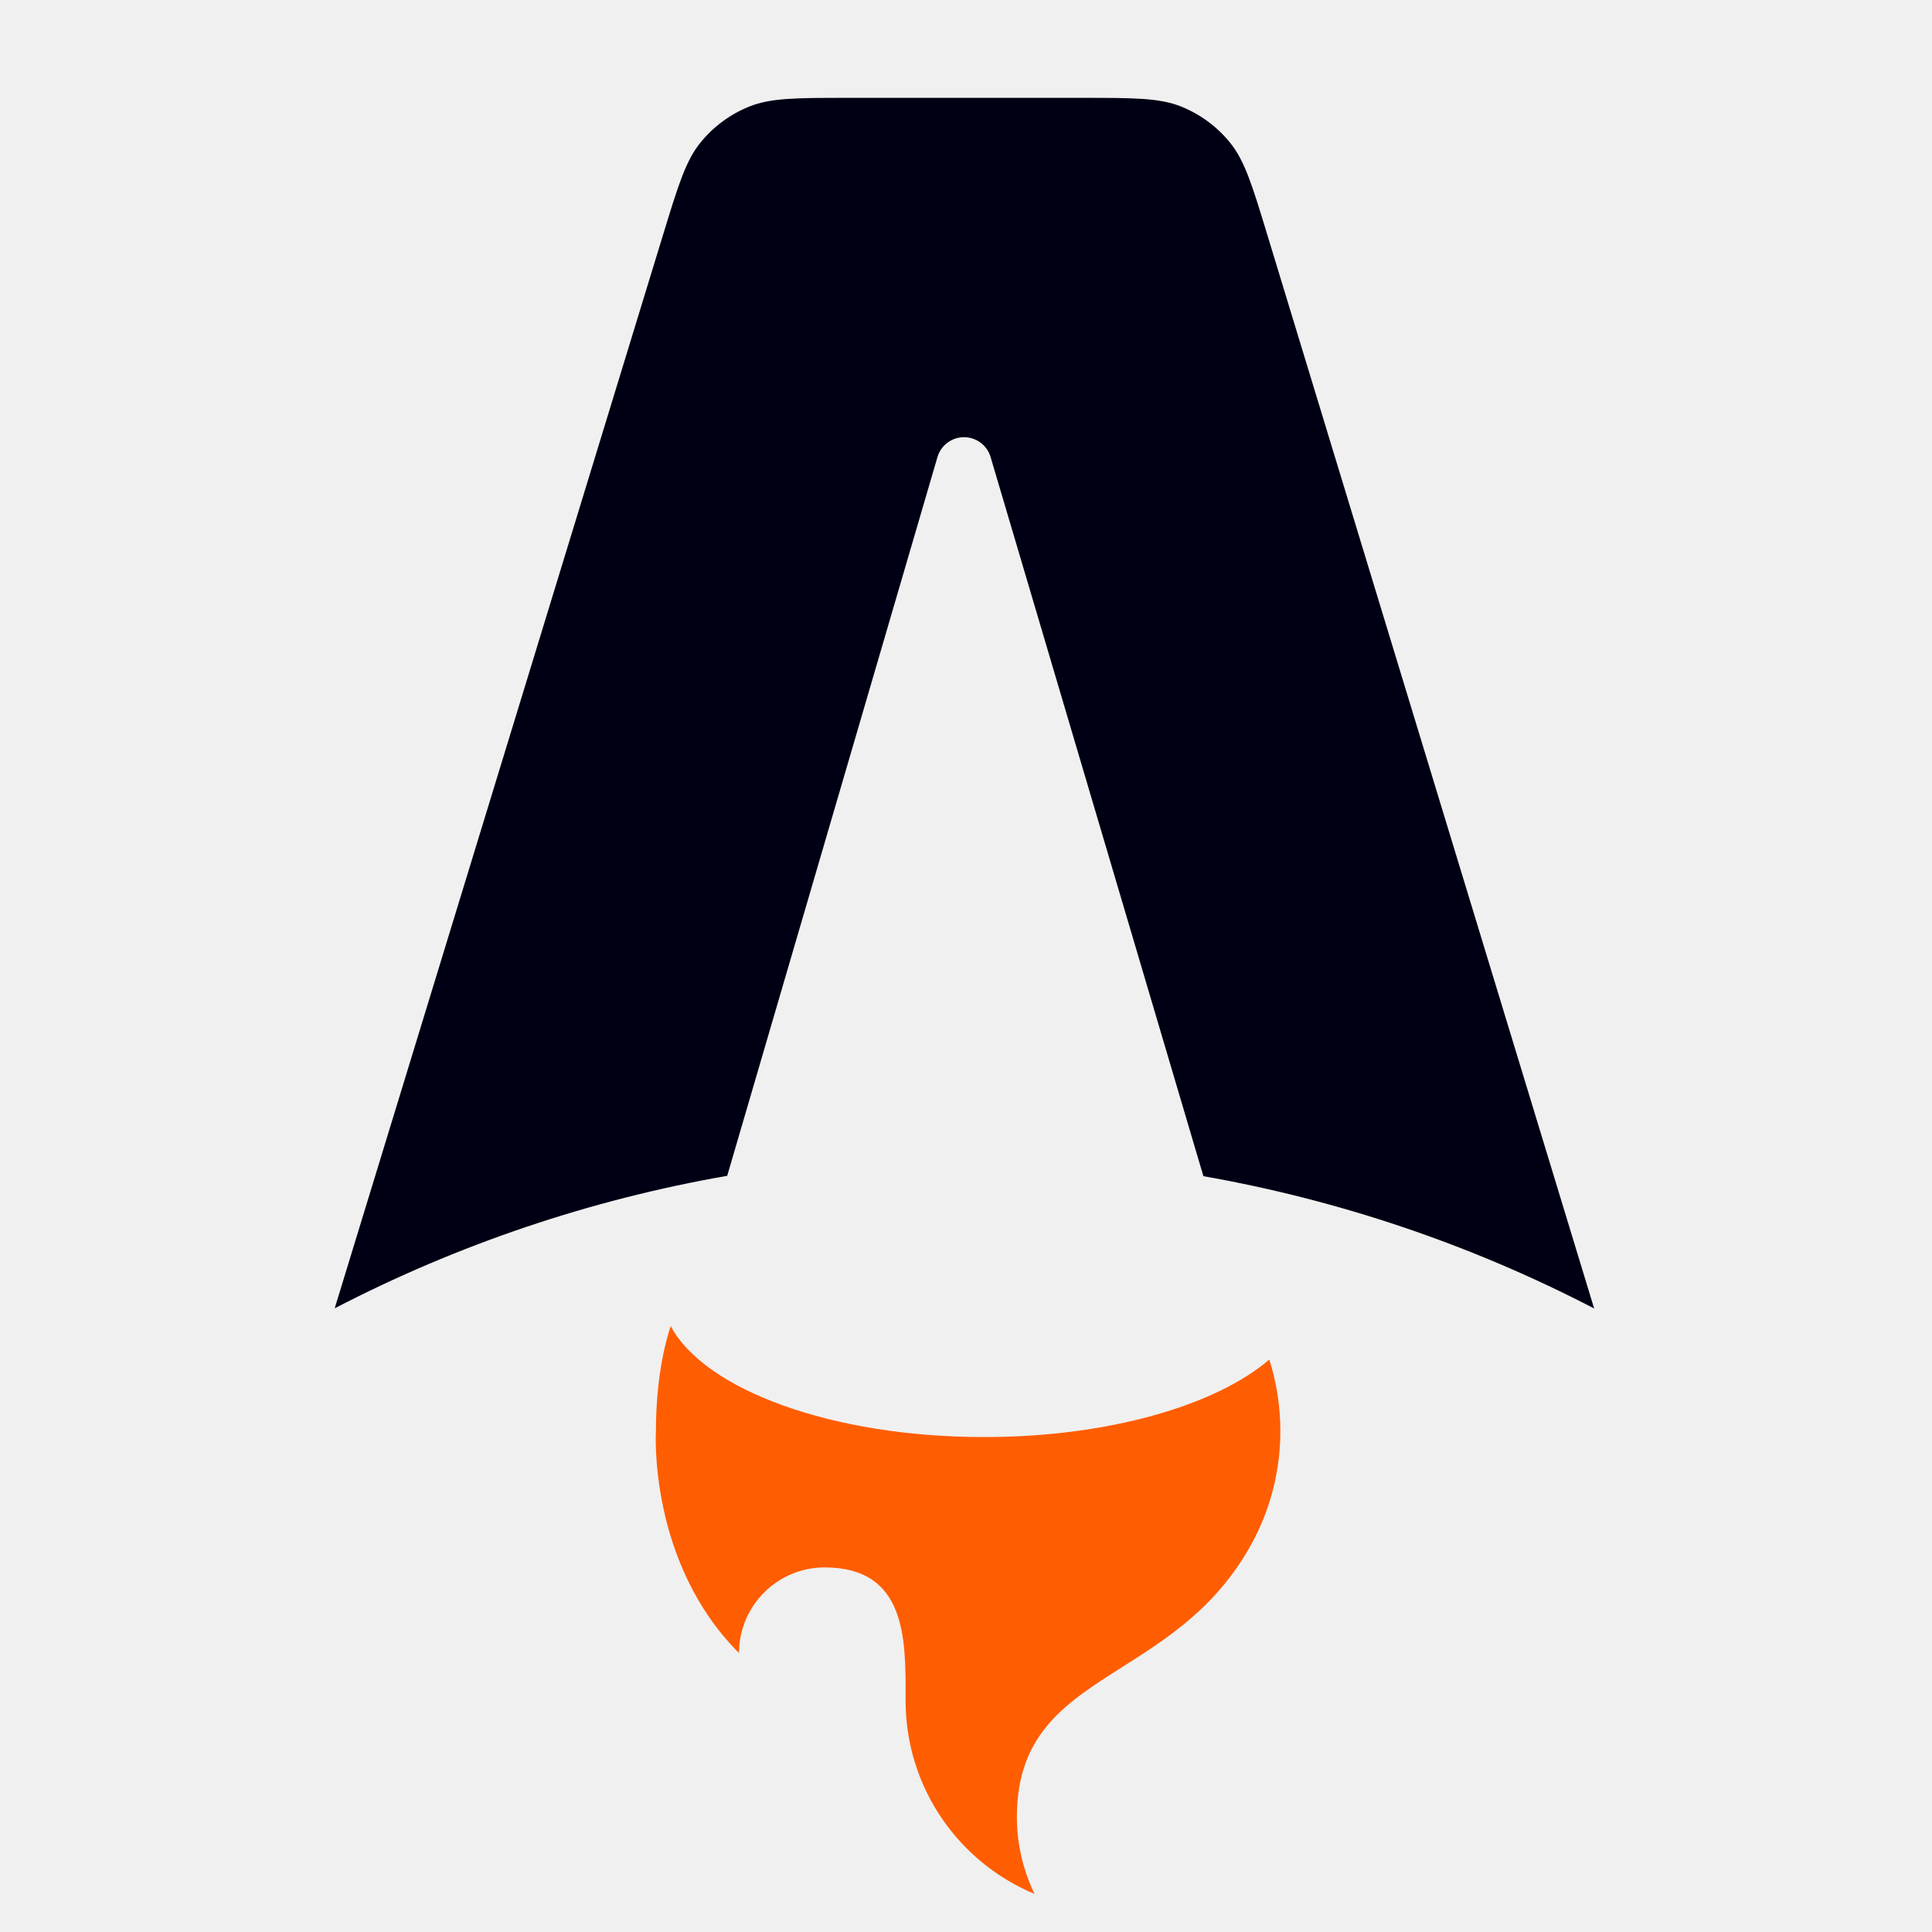
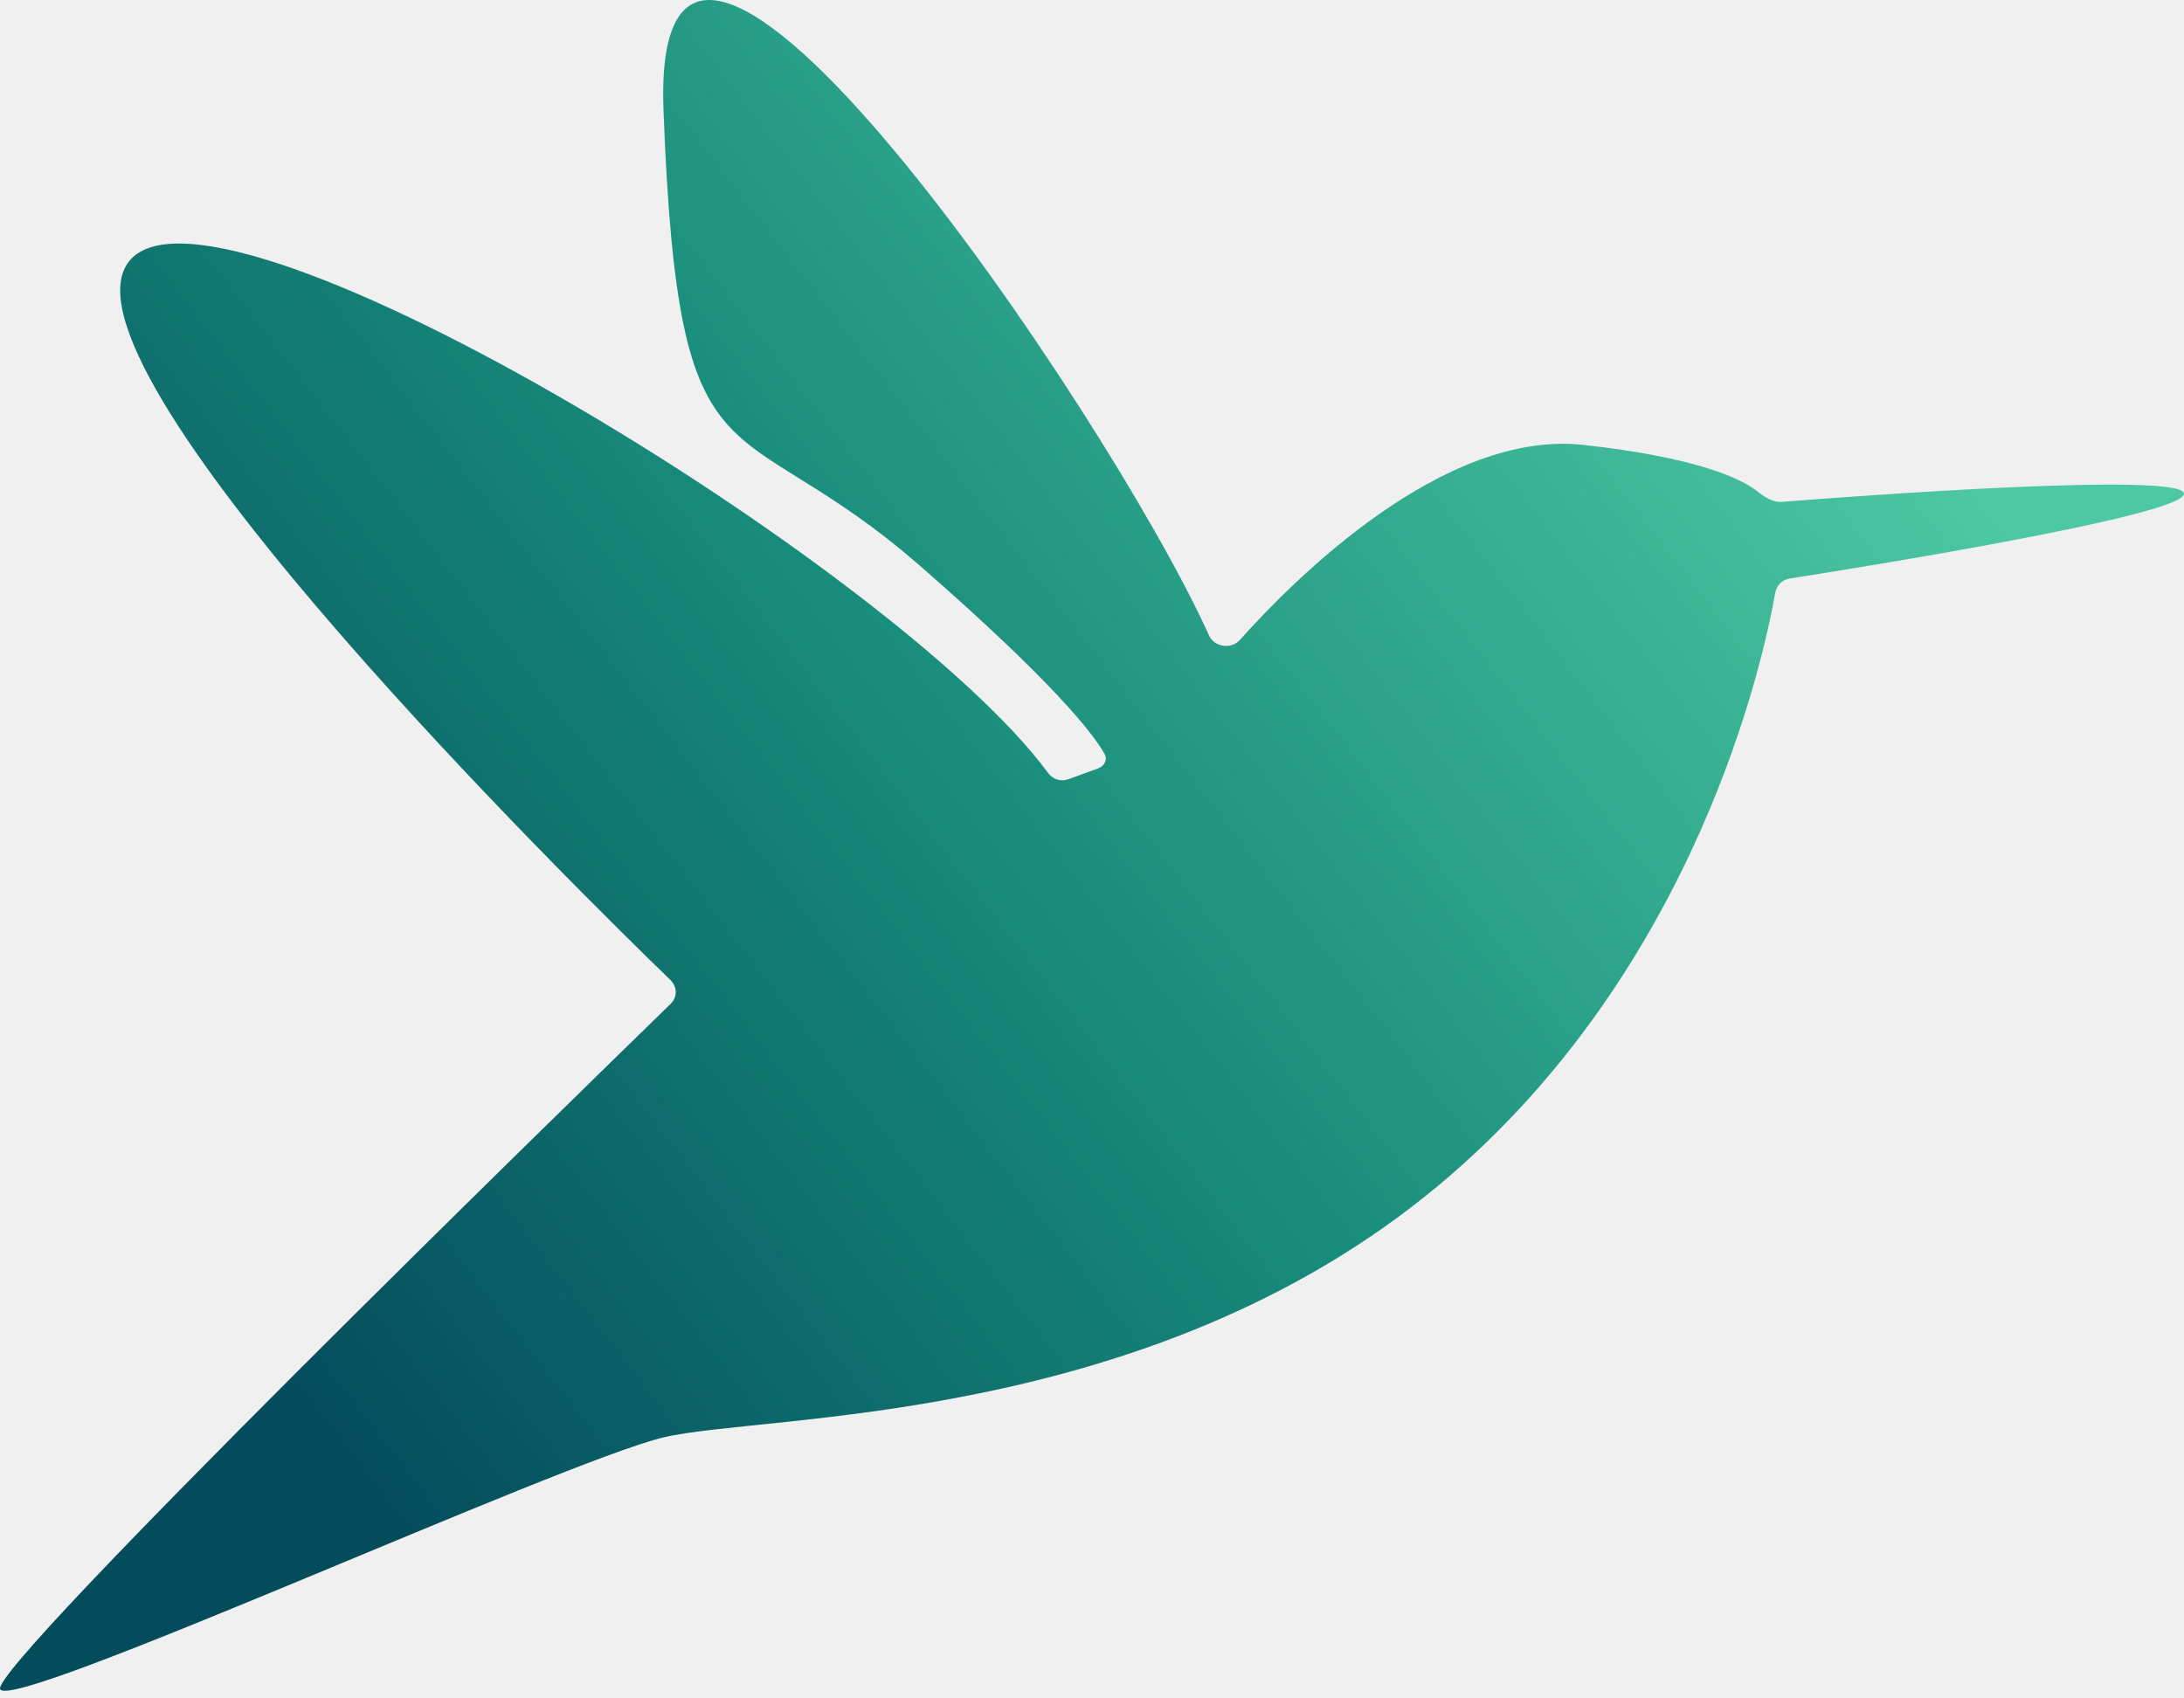
- <svg xmlns="http://www.w3.org/2000/svg" width="256" height="256" fill="none">
-   <style>
-         #flame {
-             fill: #FF5D01;
-         }
- 
-         #a {
-             fill: #000014;
-         }
- 
-         @media (prefers-color-scheme: dark) {
-             #a {
-                 fill: #fff;
-             }
-         }
-     </style>
-   <path id="a" fill-rule="evenodd" clip-rule="evenodd" d="M163.008 18.929c1.944 2.413 2.935 5.67 4.917 12.181l43.309 142.27a180.277 180.277 0 00-51.778-17.53l-28.198-95.29a3.67 3.67 0 00-7.042.01l-27.857 95.232a180.225 180.225 0 00-52.01 17.557l43.52-142.281c1.99-6.502 2.983-9.752 4.927-12.16a15.999 15.999 0 016.484-4.798c2.872-1.154 6.271-1.154 13.07-1.154h31.085c6.807 0 10.211 0 13.086 1.157a16.004 16.004 0 016.487 4.806z" />
-   <path id="flame" fill-rule="evenodd" clip-rule="evenodd" d="M168.19 180.151c-7.139 6.105-21.39 10.268-37.804 10.268-20.147 0-37.033-6.272-41.513-14.707-1.602 4.835-1.961 10.367-1.961 13.902 0 0-1.056 17.355 11.015 29.426 0-6.268 5.081-11.349 11.349-11.349 10.743 0 10.731 9.373 10.721 16.977v.679c0 11.542 7.054 21.436 17.086 25.606a23.27 23.27 0 01-2.339-10.2c0-11.008 6.463-15.107 13.974-19.87 5.976-3.79 12.616-8.001 17.192-16.449a31.024 31.024 0 003.743-14.82c0-3.299-.513-6.479-1.463-9.463z" />
+ <svg xmlns="http://www.w3.org/2000/svg" width="256" height="199" viewBox="0 0 256 199" fill="none">
+   <path d="M255.995 57.834C255.491 55.313 217.347 58.169 208.849 58.837C207.872 58.913 206.866 58.303 206.104 57.686C204.232 56.17 199.17 53.665 185.615 52.159C169.126 50.327 151.528 68.084 145.349 75.007C144.311 76.171 142.345 75.886 141.704 74.465C129.999 48.526 76.083 -30.949 77.774 12.995C79.542 58.97 85.72 47.036 107.856 66.348C123.569 80.057 128.128 86.029 129.451 88.341C129.868 89.071 129.465 89.811 128.675 90.098L125.224 91.353C124.358 91.668 123.417 91.382 122.871 90.639C104.978 66.299 23.14 16.654 14.772 31.158C6.97 44.681 68.275 104.91 78.586 114.892C79.402 115.681 79.417 116.905 78.603 117.696C67.718 128.284 -1.147 195.414 0.015 198.028C1.276 200.866 65.854 171.351 77.774 168.513C89.693 165.676 134.532 167.378 168.587 138.999C198.918 113.724 206.737 77.192 208.085 69.504C208.238 68.629 208.897 67.962 209.775 67.825C217.827 66.565 256.504 60.377 255.995 57.834Z" fill="url(#paint0_linear)" />
+   <defs>
+     <linearGradient id="paint0_linear" x1="-1.91229e-05" y1="198" x2="256" y2="-8.42452e-06" gradientUnits="userSpaceOnUse">
+       <stop offset="0.146" stop-color="#034C5C" />
+       <stop offset="0.479" stop-color="#188C7B" />
+       <stop offset="0.833" stop-color="#4CC8A2" />
+     </linearGradient>
+   </defs>
</svg>
